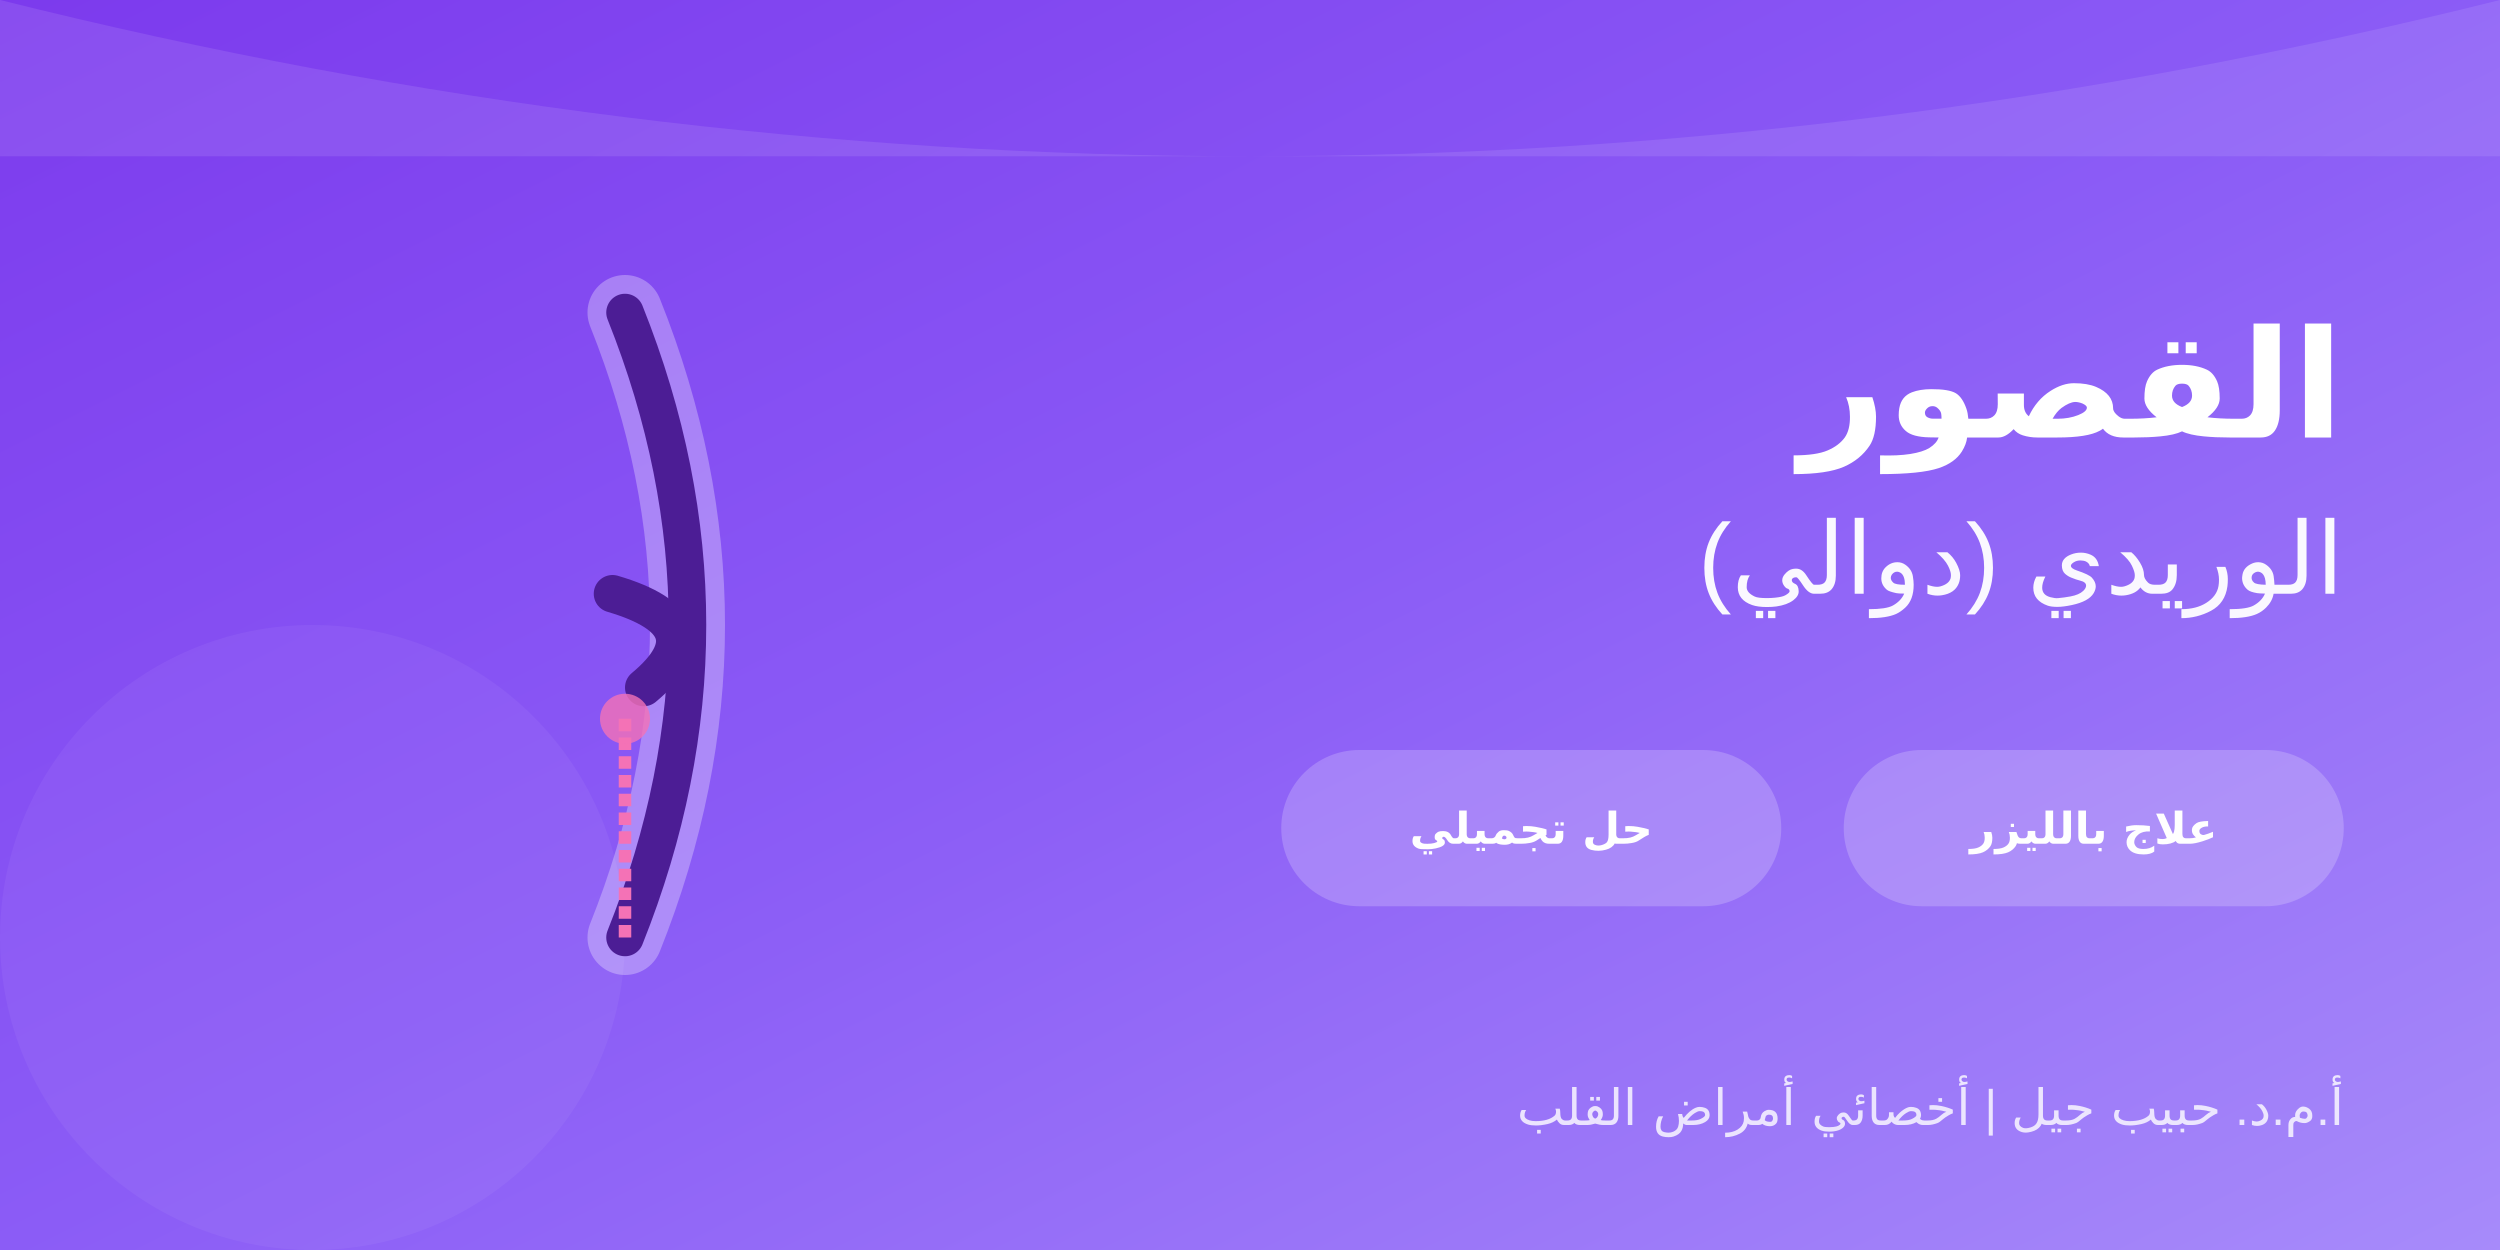
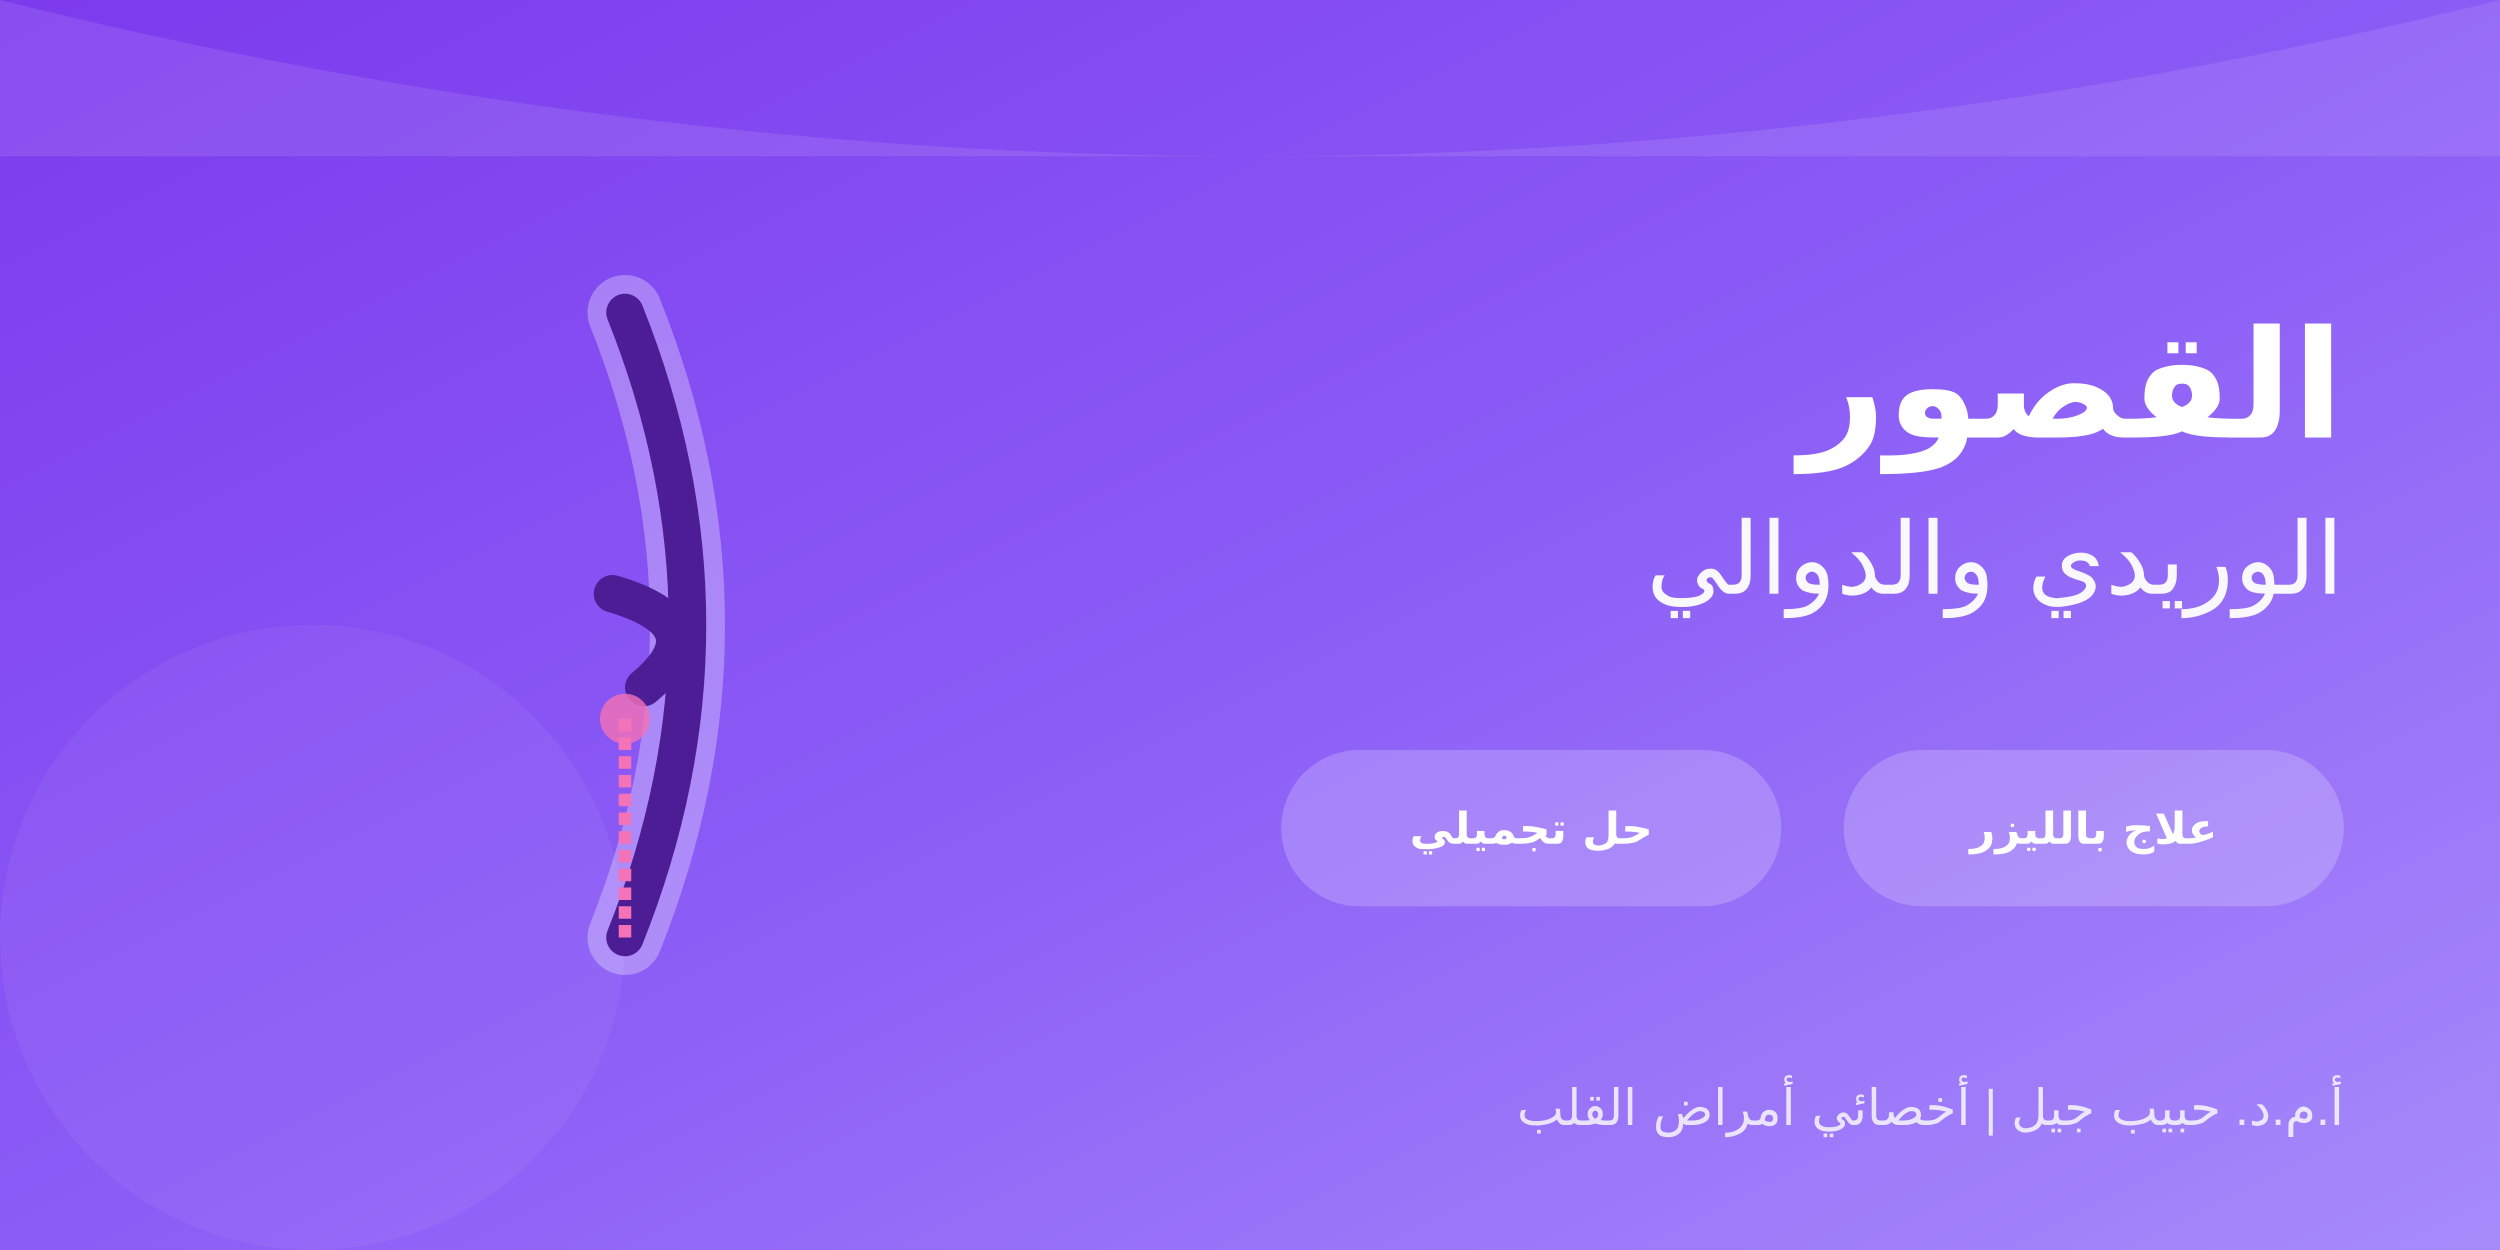
<svg xmlns="http://www.w3.org/2000/svg" viewBox="0 0 800 400">
  <defs>
    <linearGradient id="bgGradVein" x1="0%" y1="0%" x2="100%" y2="100%">
      <stop offset="0%" style="stop-color:#7C3AED;stop-opacity:1" />
      <stop offset="50%" style="stop-color:#8B5CF6;stop-opacity:1" />
      <stop offset="100%" style="stop-color:#A78BFA;stop-opacity:1" />
    </linearGradient>
  </defs>
  <rect width="800" height="400" fill="url(#bgGradVein)" />
  <path d="M800,0 Q400,100 0,0 L0,50 L800,50 Z" fill="rgba(255,255,255,0.1)" />
  <circle cx="100" cy="300" r="100" fill="rgba(255,255,255,0.05)" />
  <g transform="translate(100, 50)">
    <path d="M100,50 Q140,150 100,250" stroke="rgba(255,255,255,0.3)" stroke-width="24" fill="none" stroke-linecap="round" />
    <path d="M100,50 Q140,150 100,250" stroke="#4C1D95" stroke-width="12" fill="none" stroke-linecap="round" />
    <path d="M96,140 Q130,150 106,170" stroke="#4C1D95" stroke-width="12" fill="none" stroke-linecap="round" />
    <line x1="100" y1="250" x2="100" y2="180" stroke="#F472B6" stroke-width="4" stroke-dasharray="4 2" />
    <circle cx="100" cy="180" r="8" fill="#F472B6" opacity="0.8">
      <animate attributeName="r" values="8;12;8" dur="1s" repeatCount="indefinite" />
    </circle>
  </g>
  <text x="750" y="140" font-family="Arial, sans-serif" font-size="48" fill="white" text-anchor="end">
    <tspan font-weight="bold">القصور</tspan>
  </text>
  <text x="750" y="190" font-family="Arial, sans-serif" font-size="32" font-weight="300" fill="rgba(255,255,255,0.95)" text-anchor="end">
-     الوريدي (دوالي)
+     الوريدي والدوالي
  </text>
  <g transform="translate(590, 240)">
    <rect x="0" y="0" width="160" height="50" rx="25" fill="rgba(255,255,255,0.2)" />
    <text x="80" y="30" font-family="Arial, sans-serif" font-size="14" fill="white" text-anchor="middle" font-weight="bold">علاج بالليزر</text>
  </g>
  <g transform="translate(410, 240)">
    <rect x="0" y="0" width="160" height="50" rx="25" fill="rgba(255,255,255,0.2)" />
    <text x="80" y="30" font-family="Arial, sans-serif" font-size="14" fill="white" text-anchor="middle" font-weight="bold">حل تجميلي</text>
  </g>
  <text x="750" y="360" font-family="Arial, sans-serif" font-size="16" fill="rgba(255,255,255,0.8)" text-anchor="end">
    أ.م.د. حبيب جيل | أخصائي أمراض القلب
  </text>
</svg>
